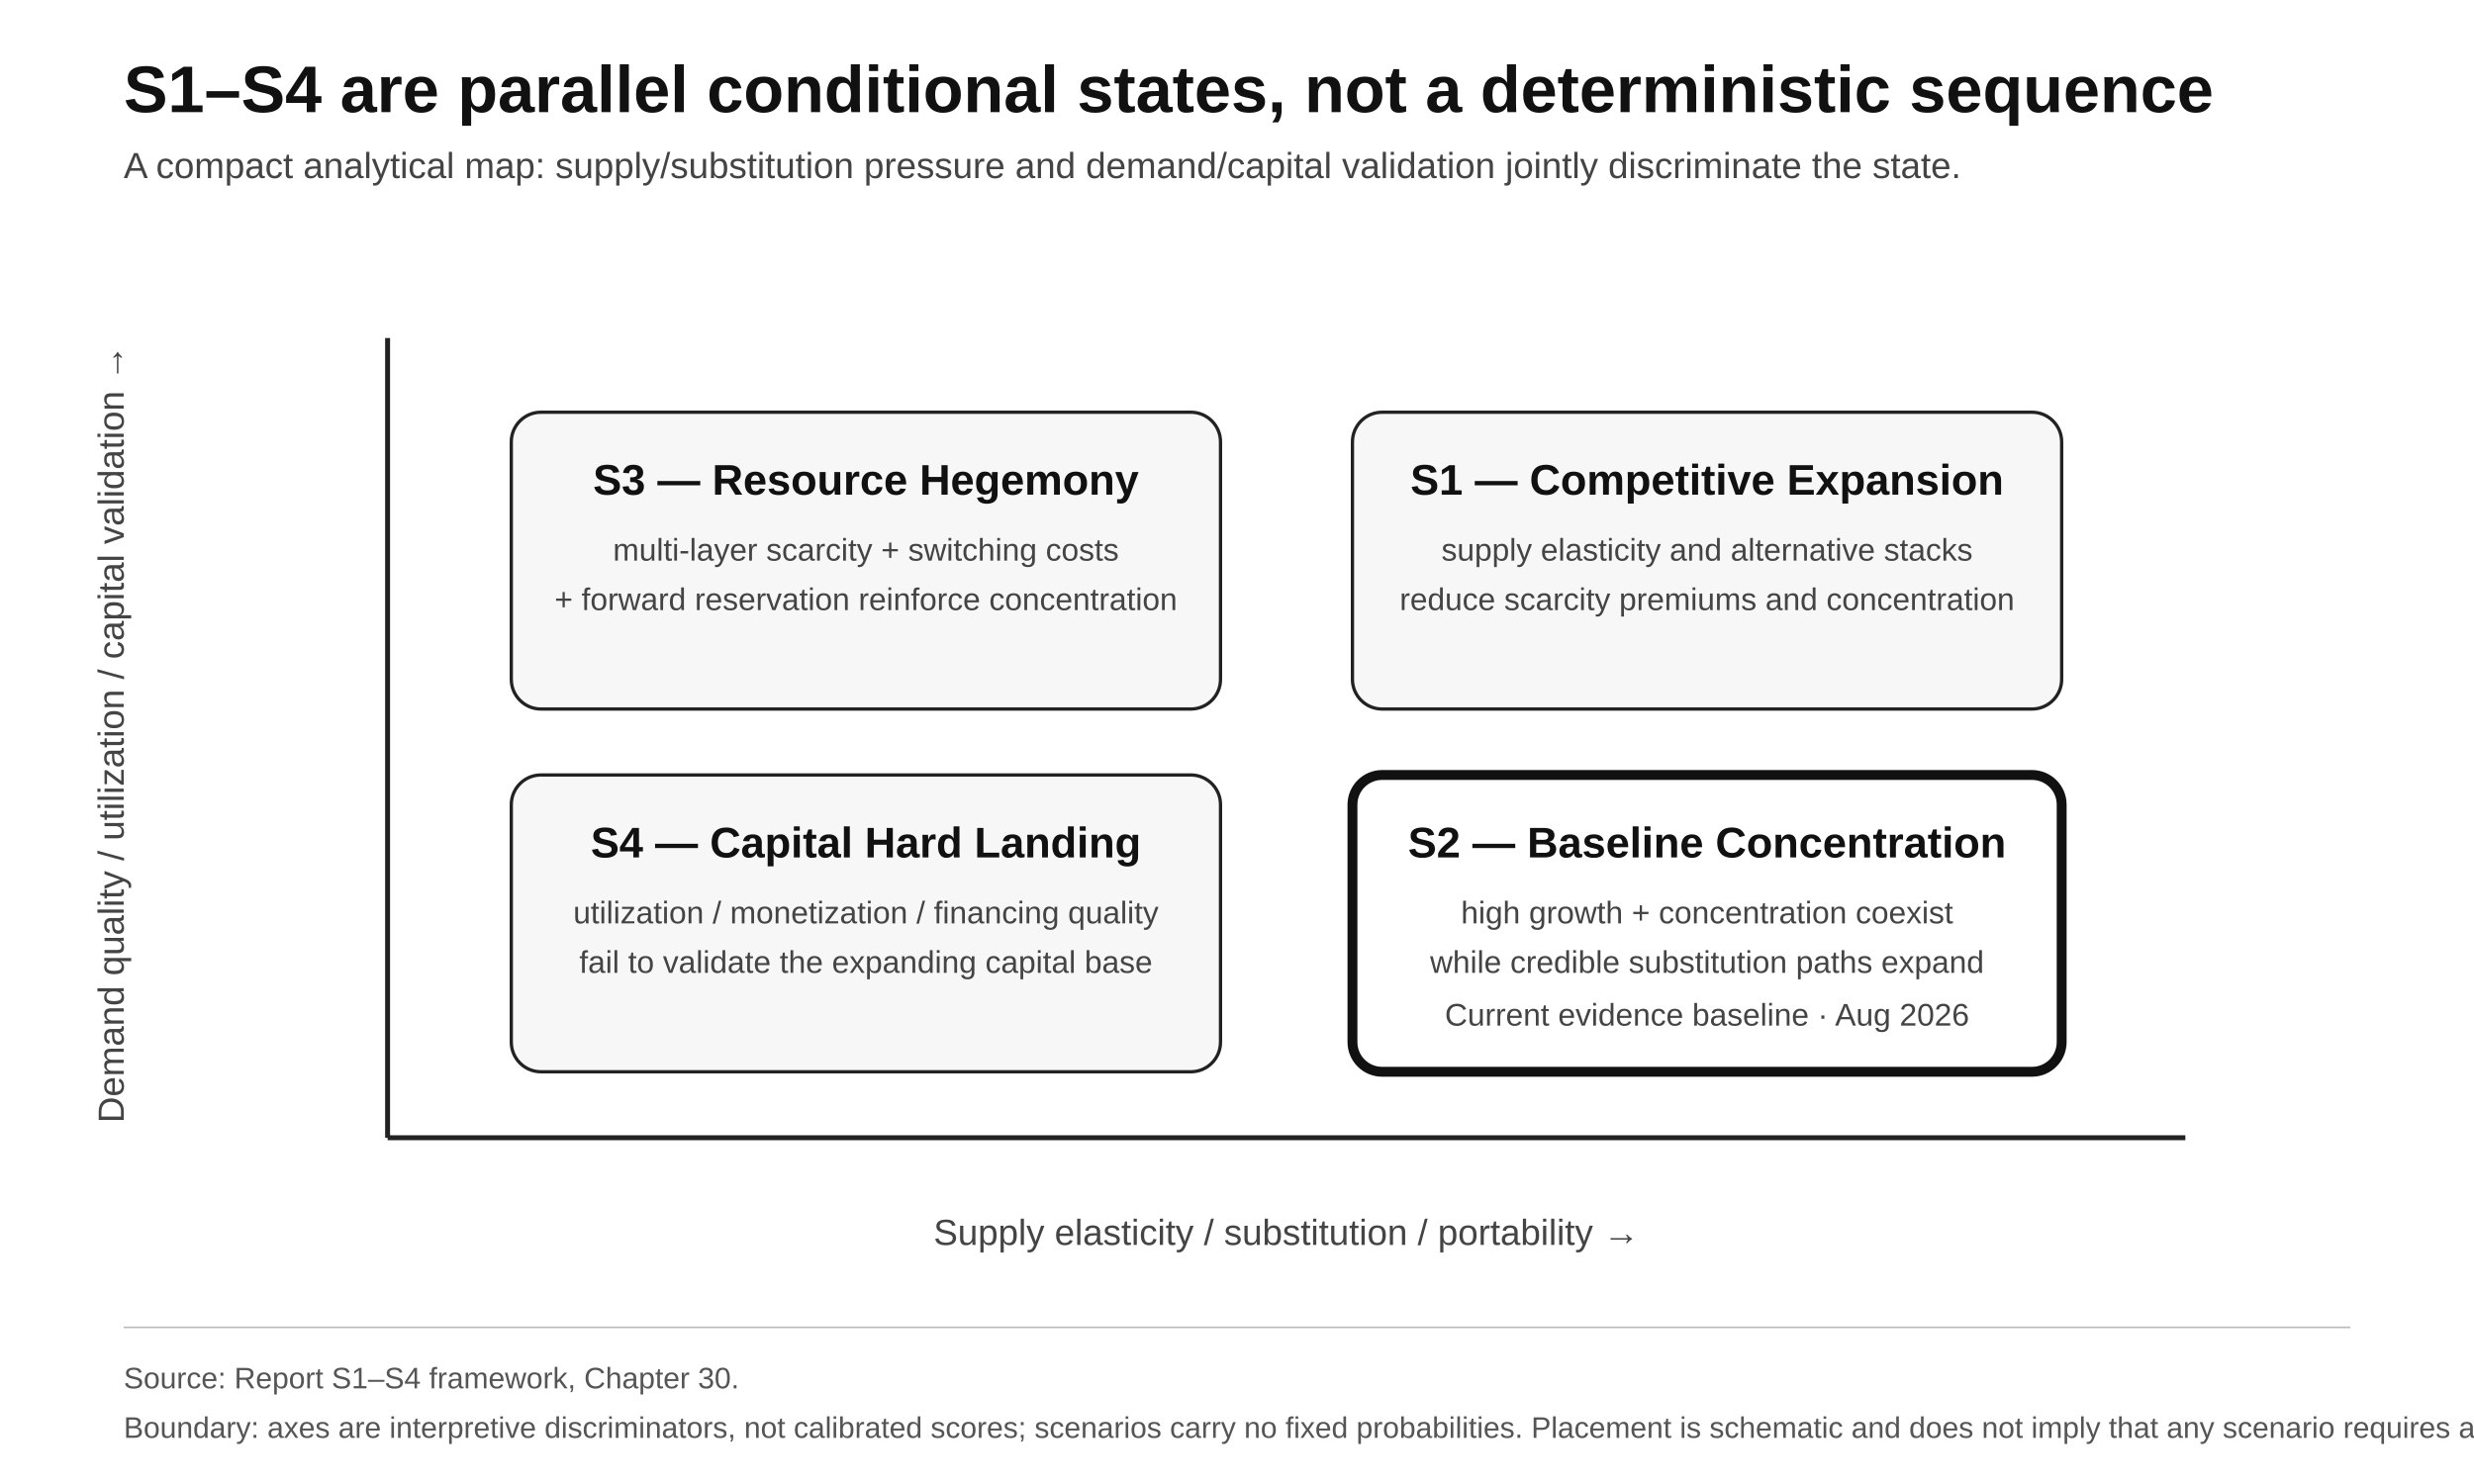
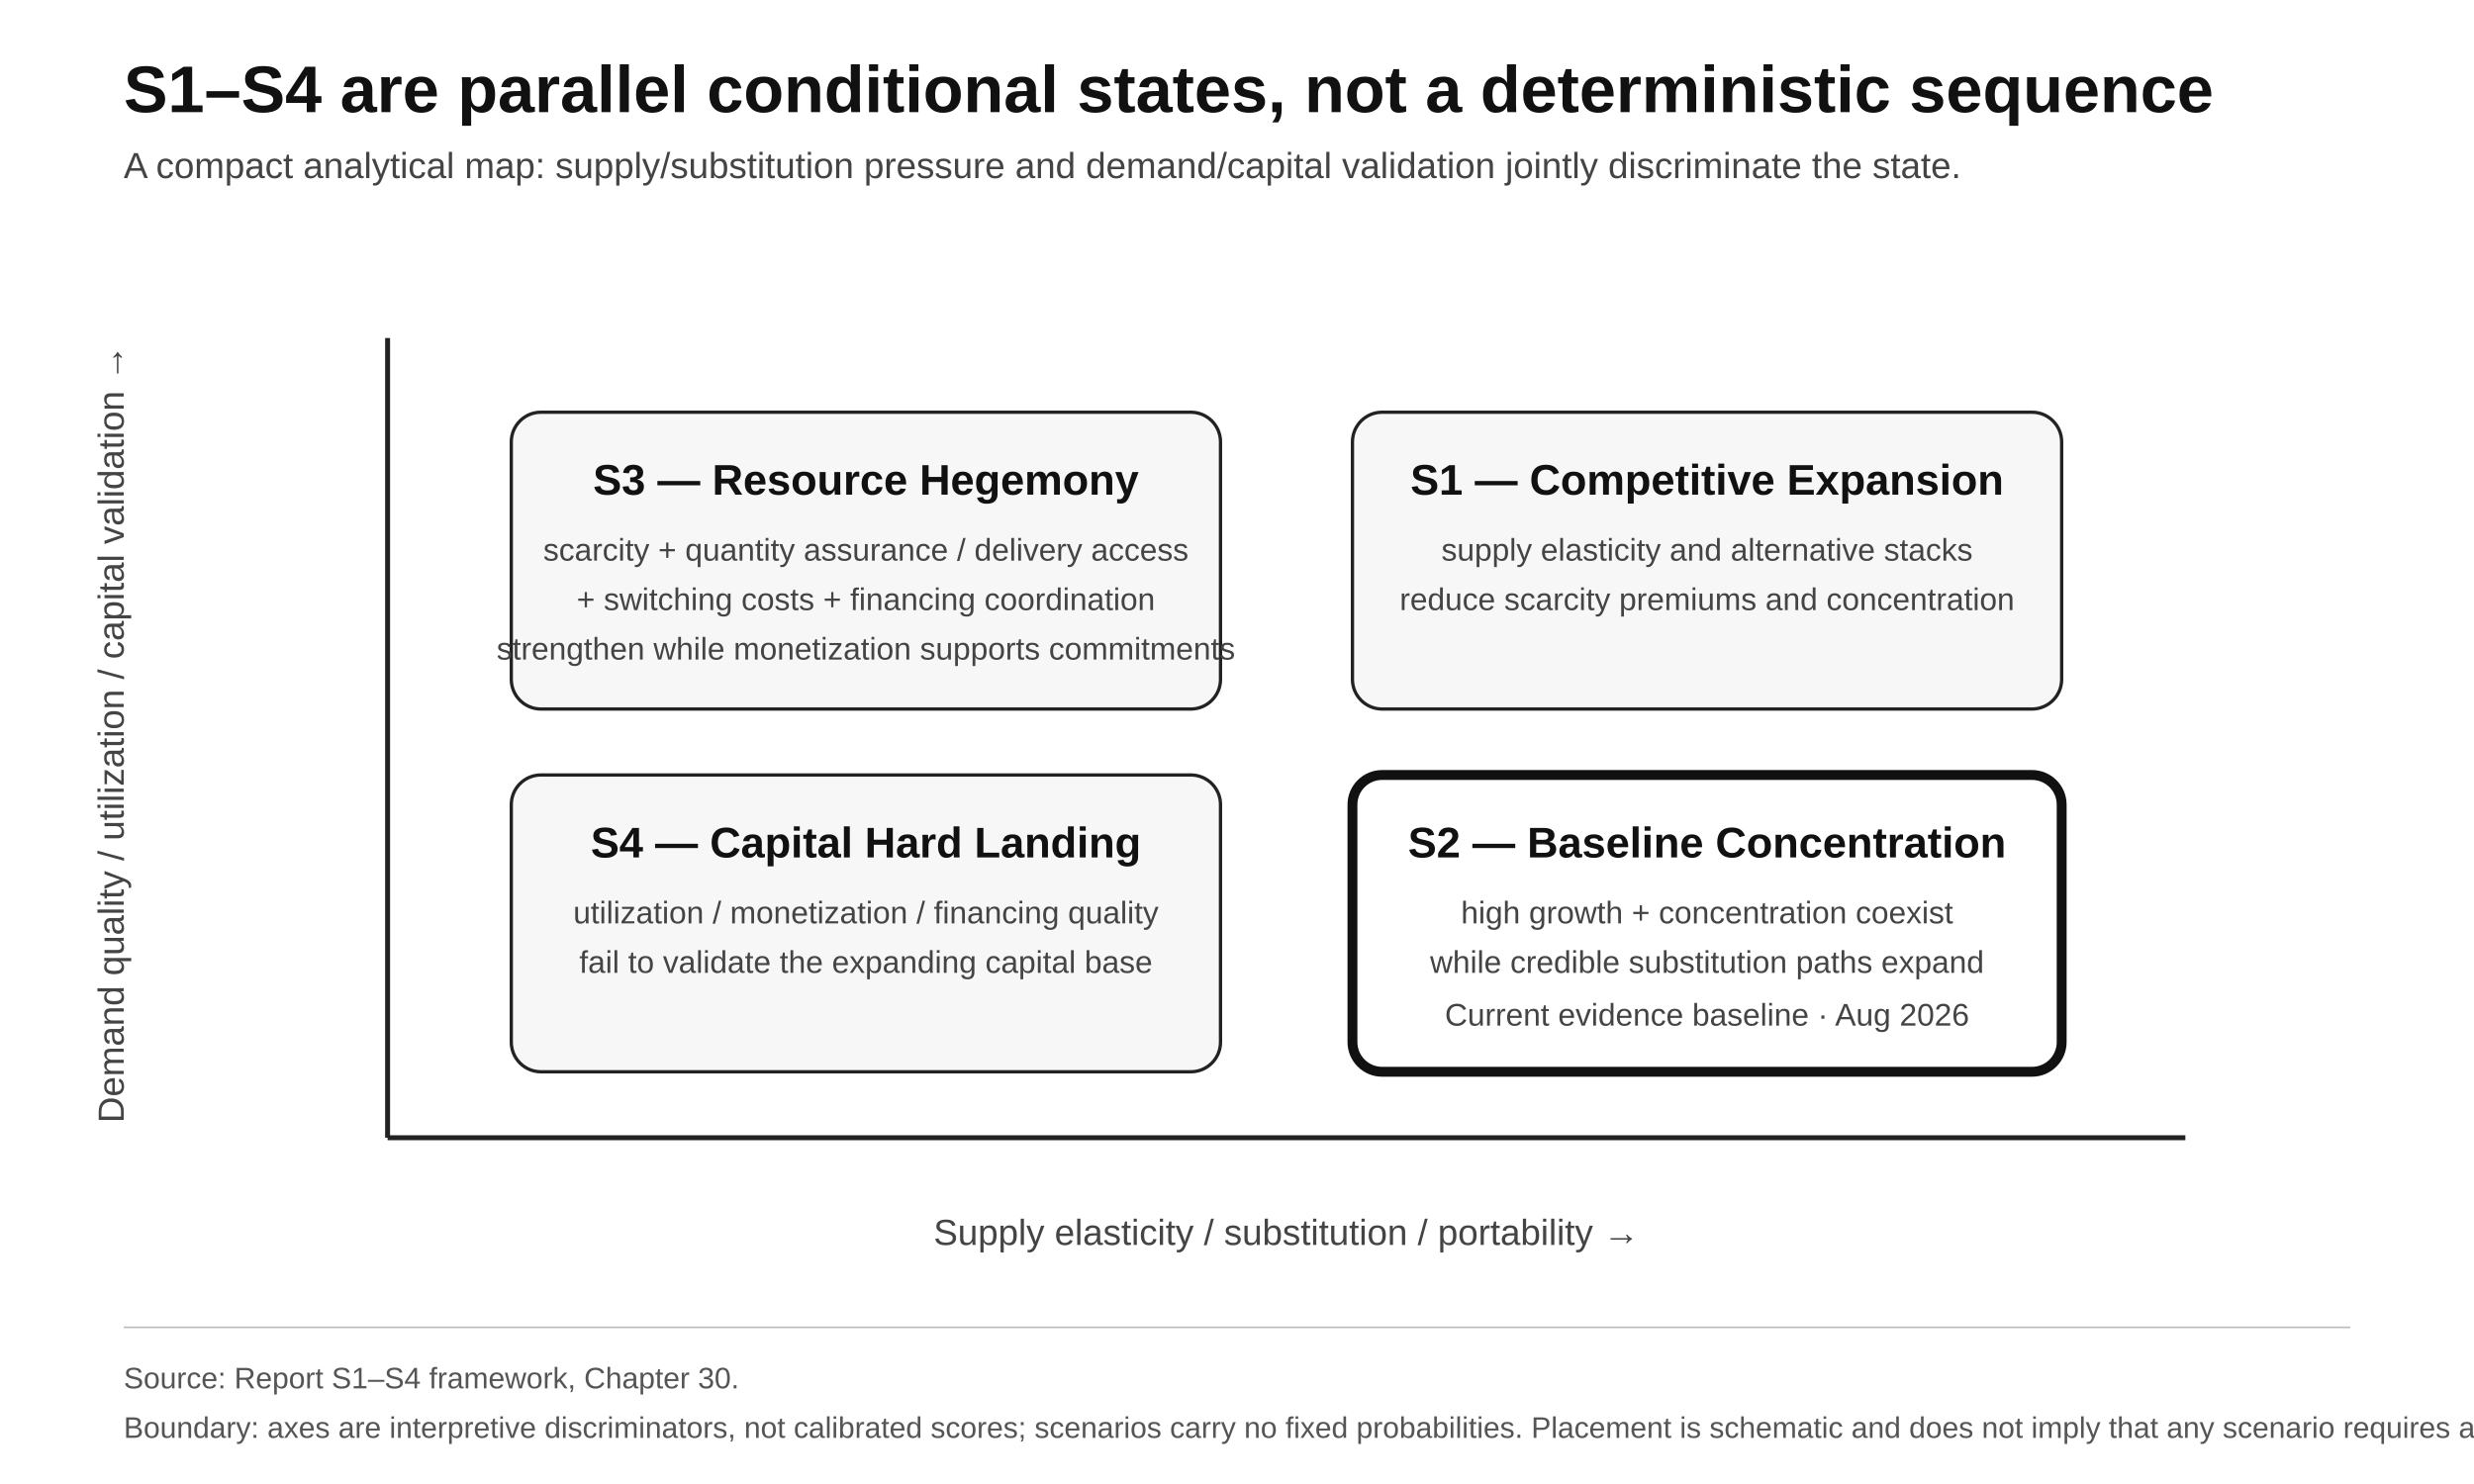
<svg xmlns="http://www.w3.org/2000/svg" width="1500" height="900" viewBox="0 0 1500 900" role="img" aria-labelledby="title desc">
  <rect width="1500" height="900" fill="white" />
  <style>text{font-family:Arial,Helvetica,sans-serif;fill:#111}.t{font-size:40px;font-weight:700}.s{font-size:22px;fill:#444}.q{font-size:26px;font-weight:700}.d{font-size:19px;fill:#444}.axis{stroke:#222;stroke-width:3}.box{fill:#f7f7f7;stroke:#222;stroke-width:2}.current{fill:none;stroke:#111;stroke-width:6}.n{font-size:18px;fill:#555}</style>
  <text x="75" y="68" class="t">S1–S4 are parallel conditional states, not a deterministic sequence</text>
  <text x="75" y="108" class="s">A compact analytical map: supply/substitution pressure and demand/capital validation jointly discriminate the state.</text>
  <line x1="235" y1="690" x2="1325" y2="690" class="axis" />
  <line x1="235" y1="690" x2="235" y2="205" class="axis" />
  <text x="780" y="755" class="s" text-anchor="middle">Supply elasticity / substitution / portability →</text>
  <text x="75" y="445" class="s" text-anchor="middle" transform="rotate(-90 75 445)">Demand quality / utilization / capital validation →</text>
  <rect class="box" x="310" y="250" width="430" height="180" rx="18" />
  <text class="q" x="525" y="300" text-anchor="middle">S3 — Resource Hegemony</text>
-   <text class="d" x="525" y="340" text-anchor="middle">multi-layer scarcity + switching costs</text>
-   <text class="d" x="525" y="370" text-anchor="middle">+ forward reservation reinforce concentration</text>
+   <text class="d" x="525" y="340" text-anchor="middle">scarcity + quantity assurance / delivery access</text>
+   <text class="d" x="525" y="370" text-anchor="middle">+ switching costs + financing coordination</text>
+   <text class="d" x="525" y="400" text-anchor="middle">strengthen while monetization supports commitments</text>
  <rect class="box" x="820" y="250" width="430" height="180" rx="18" />
  <text class="q" x="1035" y="300" text-anchor="middle">S1 — Competitive Expansion</text>
  <text class="d" x="1035" y="340" text-anchor="middle">supply elasticity and alternative stacks</text>
  <text class="d" x="1035" y="370" text-anchor="middle">reduce scarcity premiums and concentration</text>
  <rect class="box" x="310" y="470" width="430" height="180" rx="18" />
  <text class="q" x="525" y="520" text-anchor="middle">S4 — Capital Hard Landing</text>
  <text class="d" x="525" y="560" text-anchor="middle">utilization / monetization / financing quality</text>
  <text class="d" x="525" y="590" text-anchor="middle">fail to validate the expanding capital base</text>
  <rect class="box current" x="820" y="470" width="430" height="180" rx="18" />
  <text class="q" x="1035" y="520" text-anchor="middle">S2 — Baseline Concentration</text>
  <text class="d" x="1035" y="560" text-anchor="middle">high growth + concentration coexist</text>
  <text class="d" x="1035" y="590" text-anchor="middle">while credible substitution paths expand</text>
  <text class="d" x="1035" y="622" text-anchor="middle">Current evidence baseline · Aug 2026</text>
  <line x1="75" y1="805" x2="1425" y2="805" stroke="#bbb" />
  <text x="75" y="842" class="n">Source: Report S1–S4 framework, Chapter 30.</text>
  <text x="75" y="872" class="n">Boundary: axes are interpretive discriminators, not calibrated scores; scenarios carry no fixed probabilities. Placement is schematic and does not imply that any scenario requires a unique combination of axis values.</text>
</svg>
